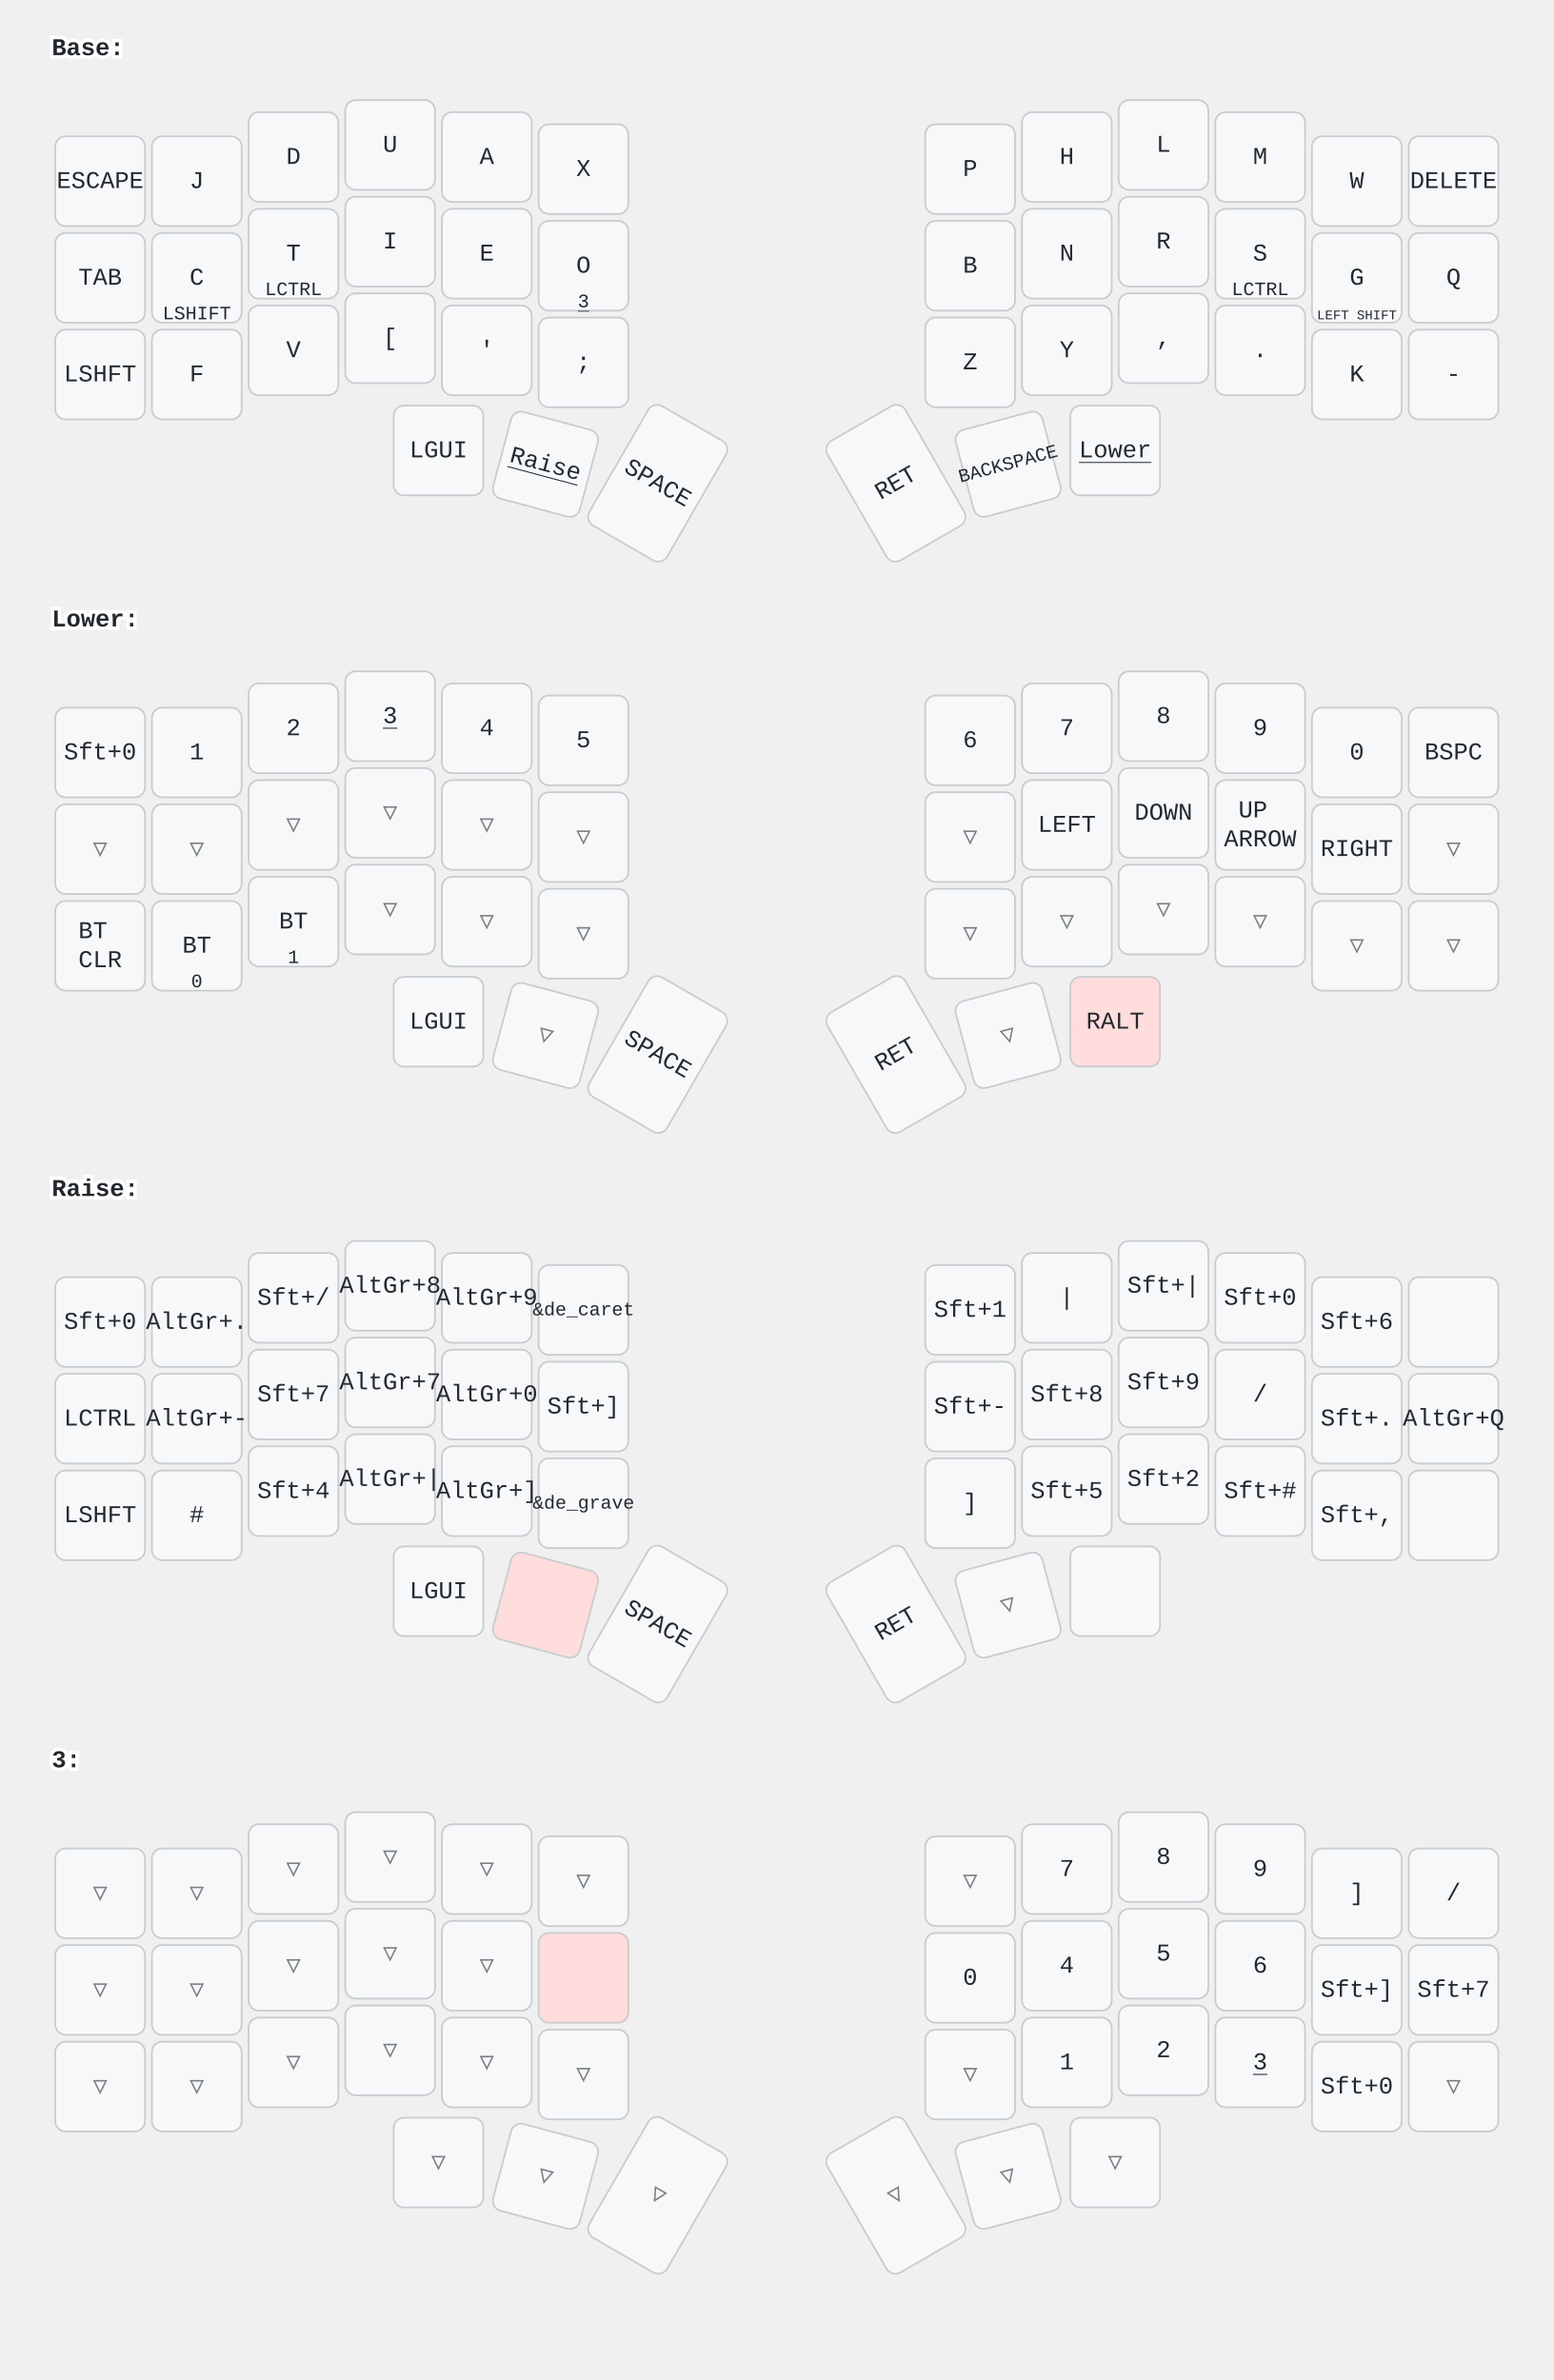
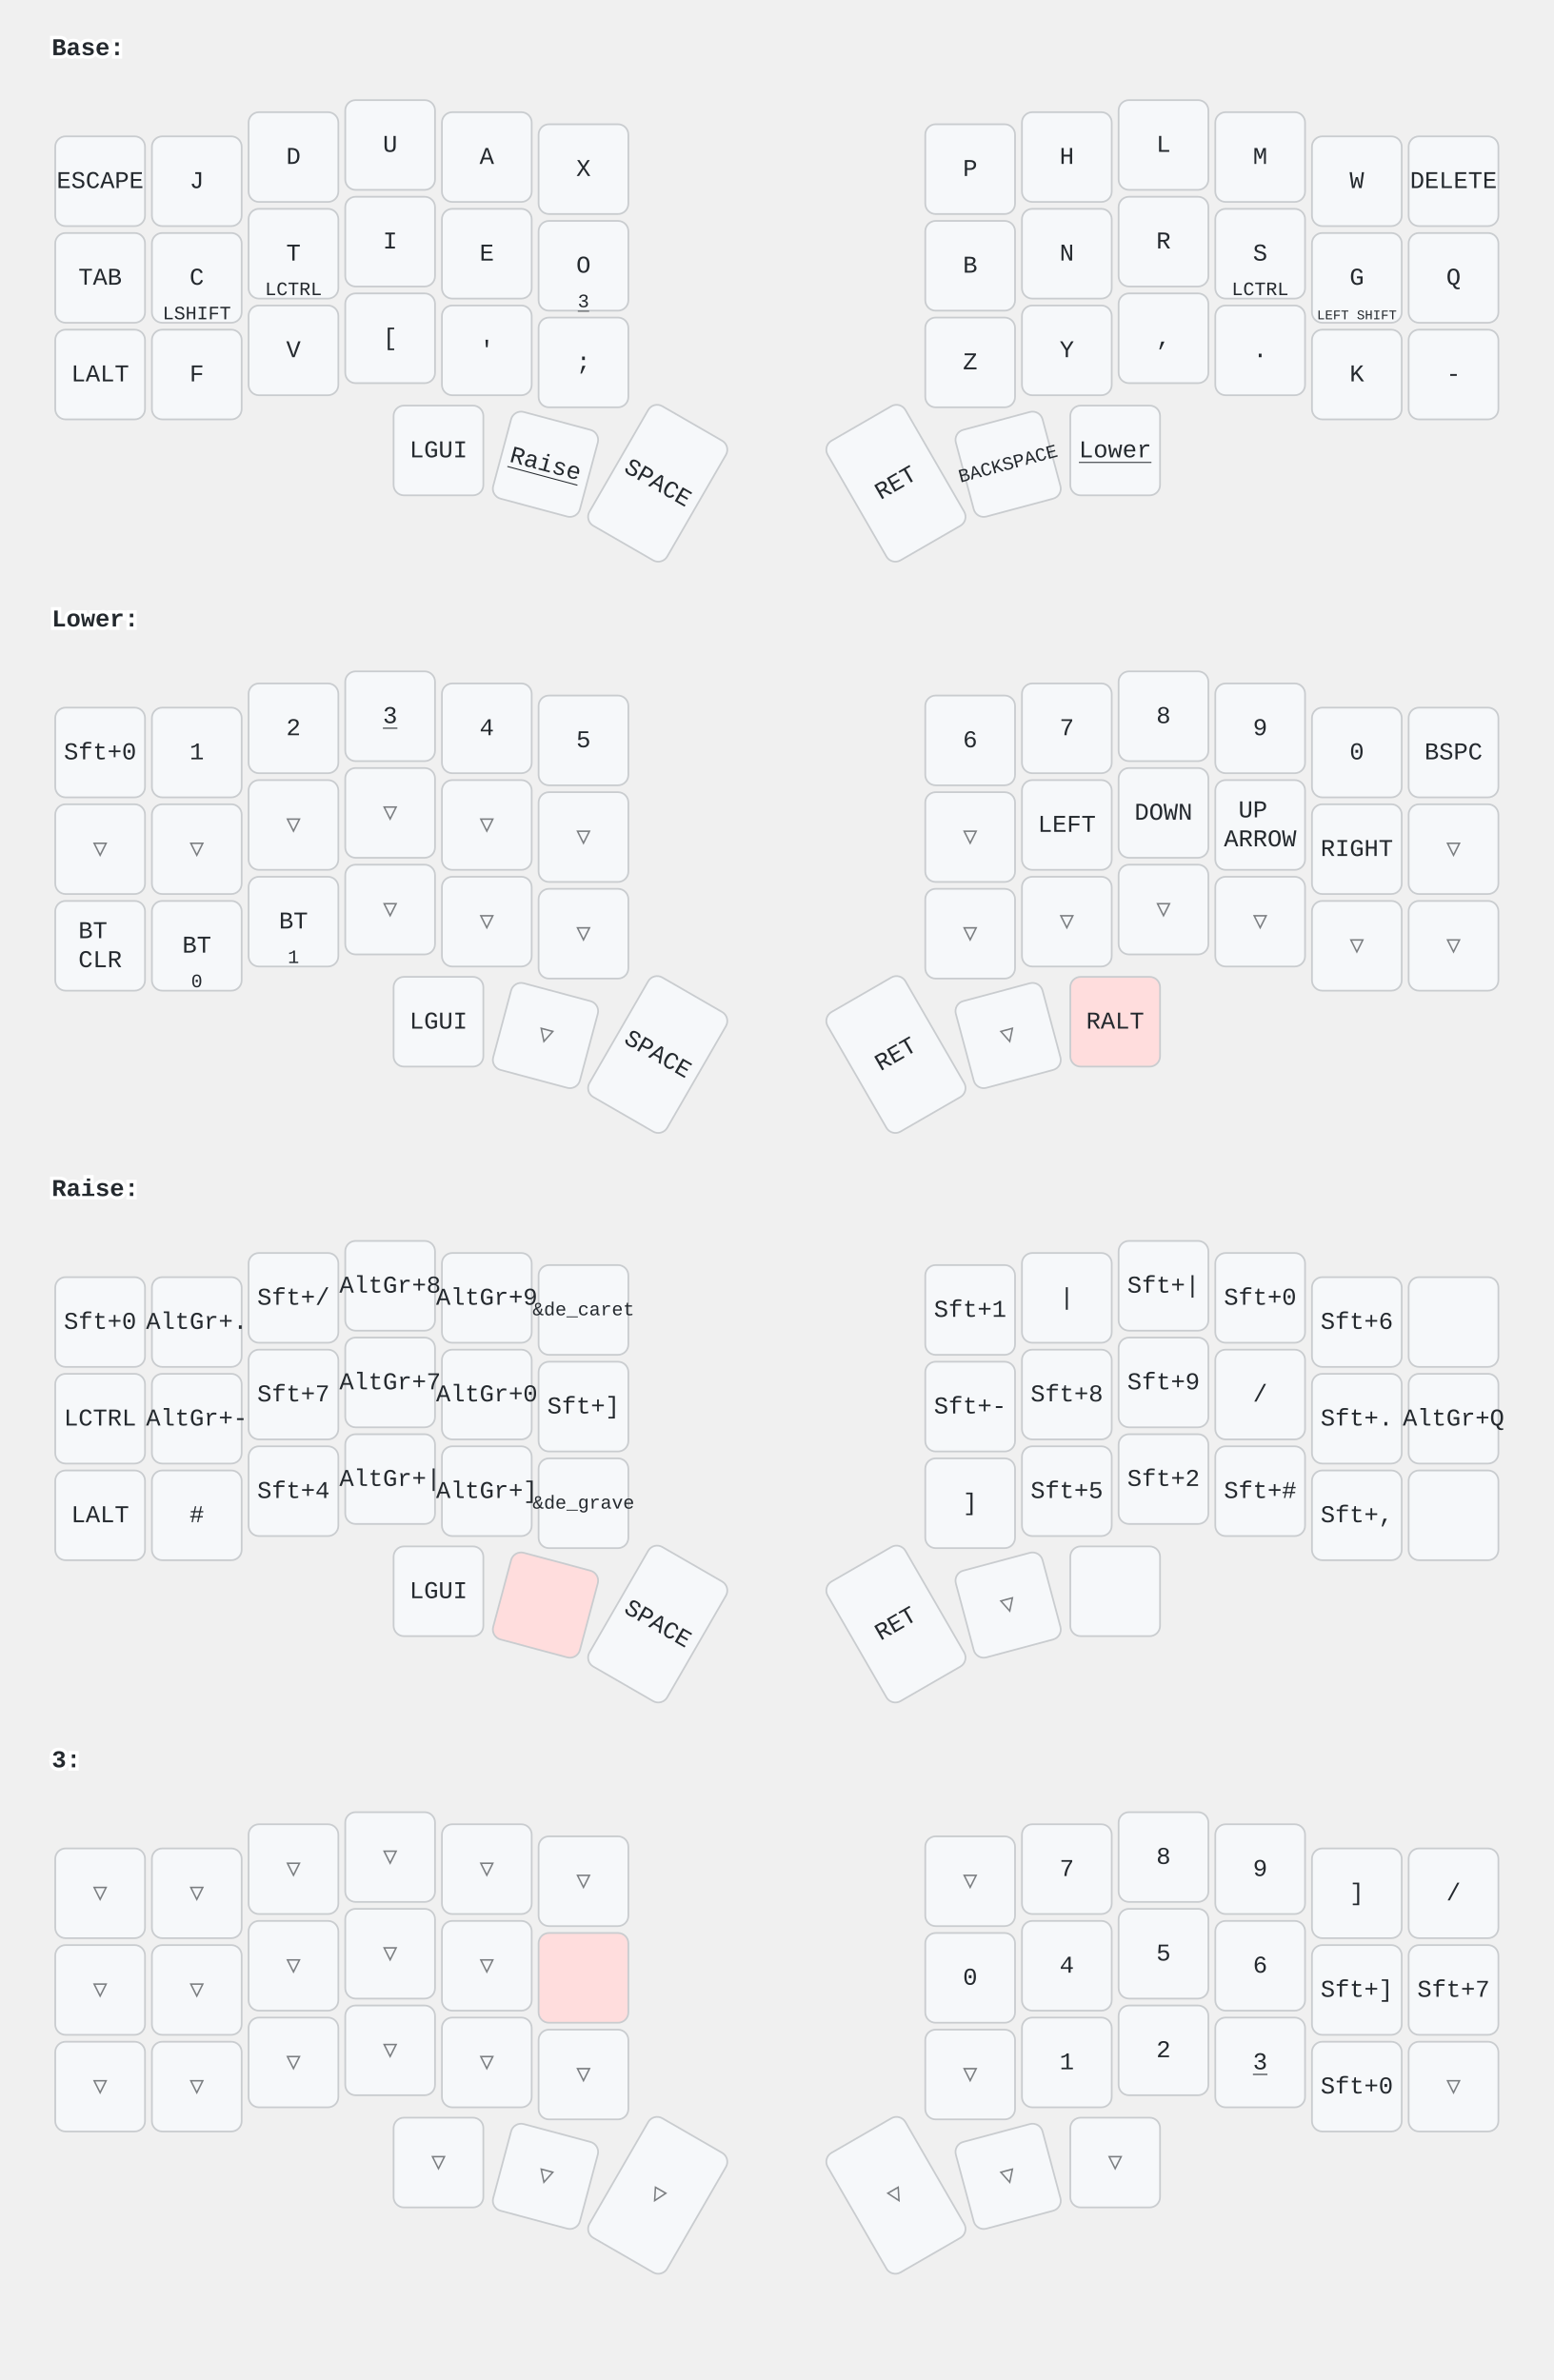
<svg xmlns="http://www.w3.org/2000/svg" width="900" height="1379" viewBox="0 0 900 1379" class="keymap">
  <style>/* inherit to force styles through use tags */
svg path {
    fill: inherit;
}

/* font and background color specifications */
svg.keymap {
    font-family: SFMono-Regular,Consolas,Liberation Mono,Menlo,monospace;
    font-size: 14px;
    font-kerning: normal;
    text-rendering: optimizeLegibility;
    fill: #24292e;
}

/* default key styling */
rect.key {
    fill: #f6f8fa;
}

rect.key, rect.combo {
    stroke: #c9cccf;
    stroke-width: 1;
}

/* default key side styling, only used is draw_key_sides is set */
rect.side {
    filter: brightness(90%);
}

/* color accent for combo boxes */
rect.combo, rect.combo-separate {
    fill: #cdf;
}

/* color accent for held keys */
rect.held, rect.combo.held {
    fill: #fdd;
}

/* color accent for ghost (optional) keys */
rect.ghost, rect.combo.ghost {
    stroke-dasharray: 4, 4;
    stroke-width: 2;
}

text {
    text-anchor: middle;
    dominant-baseline: middle;
}

/* styling for layer labels */
text.label {
    font-weight: bold;
    text-anchor: start;
    stroke: white;
    stroke-width: 4;
    paint-order: stroke;
}

/* styling for optional footer */
text.footer {
    text-anchor: end;
    dominant-baseline: auto;
    stroke: white;
    stroke-width: 4;
    paint-order: stroke;
}

/* styling for combo tap, and key non-tap label text */
text.combo, text.hold, text.shifted, text.left, text.right, text.tl, text.tr, text.bl, text.br {
    font-size: 11px;
}

text.hold, text.bl, text.br {
    text-anchor: middle;
    dominant-baseline: auto;
}

text.shifted, text.tl, text.tr {
    text-anchor: middle;
    dominant-baseline: hanging;
}

text.left, text.tl, text.bl {
    text-anchor: start;
}

text.right, text.tr, text.br {
    text-anchor: end;
}

text.layer-activator {
    text-decoration: underline;
}

/* styling for hold/shifted label text in combo box */
text.combo.hold, text.combo.shifted, text.combo.left, text.combo.right {
    font-size: 8px;
}

/* lighter symbol for transparent keys */
text.trans {
    fill: #7b7e81;
}

/* styling for combo dendrons */
path.combo {
    stroke-width: 1;
    stroke: gray;
    fill: none;
}

/* Start Tabler Icons Cleanup */
/* cannot use height/width with glyphs */
.icon-tabler &gt; path {
    fill: inherit;
    stroke: inherit;
    stroke-width: 2;
}
/* hide tabler's default box */
.icon-tabler &gt; path[stroke="none"][fill="none"] {
    visibility: hidden;
}
/* End Tabler Icons Cleanup */
</style>
  <g transform="translate(30, 0)" class="layer-Base">
    <text x="0" y="28" class="label" id="Base">Base:</text>
    <g transform="translate(0, 56)">
      <g transform="translate(28, 49)" class="key keypos-0">
        <rect rx="6" ry="6" x="-26" y="-26" width="52" height="52" class="key" />
        <text x="0" y="0" class="key tap">ESCAPE</text>
      </g>
      <g transform="translate(84, 49)" class="key keypos-1">
        <rect rx="6" ry="6" x="-26" y="-26" width="52" height="52" class="key" />
        <text x="0" y="0" class="key tap">J</text>
      </g>
      <g transform="translate(140, 35)" class="key keypos-2">
        <rect rx="6" ry="6" x="-26" y="-26" width="52" height="52" class="key" />
        <text x="0" y="0" class="key tap">D</text>
      </g>
      <g transform="translate(196, 28)" class="key keypos-3">
        <rect rx="6" ry="6" x="-26" y="-26" width="52" height="52" class="key" />
        <text x="0" y="0" class="key tap">U</text>
      </g>
      <g transform="translate(252, 35)" class="key keypos-4">
        <rect rx="6" ry="6" x="-26" y="-26" width="52" height="52" class="key" />
        <text x="0" y="0" class="key tap">A</text>
      </g>
      <g transform="translate(308, 42)" class="key keypos-5">
        <rect rx="6" ry="6" x="-26" y="-26" width="52" height="52" class="key" />
        <text x="0" y="0" class="key tap">X</text>
      </g>
      <g transform="translate(532, 42)" class="key keypos-6">
        <rect rx="6" ry="6" x="-26" y="-26" width="52" height="52" class="key" />
        <text x="0" y="0" class="key tap">P</text>
      </g>
      <g transform="translate(588, 35)" class="key keypos-7">
        <rect rx="6" ry="6" x="-26" y="-26" width="52" height="52" class="key" />
        <text x="0" y="0" class="key tap">H</text>
      </g>
      <g transform="translate(644, 28)" class="key keypos-8">
        <rect rx="6" ry="6" x="-26" y="-26" width="52" height="52" class="key" />
        <text x="0" y="0" class="key tap">L</text>
      </g>
      <g transform="translate(700, 35)" class="key keypos-9">
        <rect rx="6" ry="6" x="-26" y="-26" width="52" height="52" class="key" />
        <text x="0" y="0" class="key tap">M</text>
      </g>
      <g transform="translate(756, 49)" class="key keypos-10">
        <rect rx="6" ry="6" x="-26" y="-26" width="52" height="52" class="key" />
        <text x="0" y="0" class="key tap">W</text>
      </g>
      <g transform="translate(812, 49)" class="key keypos-11">
        <rect rx="6" ry="6" x="-26" y="-26" width="52" height="52" class="key" />
        <text x="0" y="0" class="key tap">DELETE</text>
      </g>
      <g transform="translate(28, 105)" class="key keypos-12">
        <rect rx="6" ry="6" x="-26" y="-26" width="52" height="52" class="key" />
        <text x="0" y="0" class="key tap">TAB</text>
      </g>
      <g transform="translate(84, 105)" class="key keypos-13">
        <rect rx="6" ry="6" x="-26" y="-26" width="52" height="52" class="key" />
        <text x="0" y="0" class="key tap">C</text>
        <text x="0" y="24" class="key hold">LSHIFT</text>
      </g>
      <g transform="translate(140, 91)" class="key keypos-14">
        <rect rx="6" ry="6" x="-26" y="-26" width="52" height="52" class="key" />
        <text x="0" y="0" class="key tap">T</text>
        <text x="0" y="24" class="key hold">LCTRL</text>
      </g>
      <g transform="translate(196, 84)" class="key keypos-15">
        <rect rx="6" ry="6" x="-26" y="-26" width="52" height="52" class="key" />
        <text x="0" y="0" class="key tap">I</text>
      </g>
      <g transform="translate(252, 91)" class="key keypos-16">
        <rect rx="6" ry="6" x="-26" y="-26" width="52" height="52" class="key" />
        <text x="0" y="0" class="key tap">E</text>
      </g>
      <g transform="translate(308, 98)" class="key keypos-17">
        <rect rx="6" ry="6" x="-26" y="-26" width="52" height="52" class="key" />
        <text x="0" y="0" class="key tap">O</text>
        <a href="#x_x">
          <text x="0" y="24" class="key hold layer-activator">3</text>
        </a>
      </g>
      <g transform="translate(532, 98)" class="key keypos-18">
        <rect rx="6" ry="6" x="-26" y="-26" width="52" height="52" class="key" />
        <text x="0" y="0" class="key tap">B</text>
      </g>
      <g transform="translate(588, 91)" class="key keypos-19">
        <rect rx="6" ry="6" x="-26" y="-26" width="52" height="52" class="key" />
        <text x="0" y="0" class="key tap">N</text>
      </g>
      <g transform="translate(644, 84)" class="key keypos-20">
        <rect rx="6" ry="6" x="-26" y="-26" width="52" height="52" class="key" />
        <text x="0" y="0" class="key tap">R</text>
      </g>
      <g transform="translate(700, 91)" class="key keypos-21">
        <rect rx="6" ry="6" x="-26" y="-26" width="52" height="52" class="key" />
        <text x="0" y="0" class="key tap">S</text>
        <text x="0" y="24" class="key hold">LCTRL</text>
      </g>
      <g transform="translate(756, 105)" class="key keypos-22">
        <rect rx="6" ry="6" x="-26" y="-26" width="52" height="52" class="key" />
        <text x="0" y="0" class="key tap">G</text>
        <text x="0" y="24" class="key hold">
          <tspan style="font-size: 70%">LEFT SHIFT</tspan>
        </text>
      </g>
      <g transform="translate(812, 105)" class="key keypos-23">
        <rect rx="6" ry="6" x="-26" y="-26" width="52" height="52" class="key" />
        <text x="0" y="0" class="key tap">Q</text>
      </g>
      <g transform="translate(28, 161)" class="key keypos-24">
        <rect rx="6" ry="6" x="-26" y="-26" width="52" height="52" class="key" />
-         <text x="0" y="0" class="key tap">LSHFT</text>
+         <text x="0" y="0" class="key tap">LALT</text>
      </g>
      <g transform="translate(84, 161)" class="key keypos-25">
        <rect rx="6" ry="6" x="-26" y="-26" width="52" height="52" class="key" />
        <text x="0" y="0" class="key tap">F</text>
      </g>
      <g transform="translate(140, 147)" class="key keypos-26">
        <rect rx="6" ry="6" x="-26" y="-26" width="52" height="52" class="key" />
        <text x="0" y="0" class="key tap">V</text>
      </g>
      <g transform="translate(196, 140)" class="key keypos-27">
        <rect rx="6" ry="6" x="-26" y="-26" width="52" height="52" class="key" />
        <text x="0" y="0" class="key tap">[</text>
      </g>
      <g transform="translate(252, 147)" class="key keypos-28">
        <rect rx="6" ry="6" x="-26" y="-26" width="52" height="52" class="key" />
        <text x="0" y="0" class="key tap">'</text>
      </g>
      <g transform="translate(308, 154)" class="key keypos-29">
        <rect rx="6" ry="6" x="-26" y="-26" width="52" height="52" class="key" />
        <text x="0" y="0" class="key tap">;</text>
      </g>
      <g transform="translate(532, 154)" class="key keypos-30">
        <rect rx="6" ry="6" x="-26" y="-26" width="52" height="52" class="key" />
        <text x="0" y="0" class="key tap">Z</text>
      </g>
      <g transform="translate(588, 147)" class="key keypos-31">
        <rect rx="6" ry="6" x="-26" y="-26" width="52" height="52" class="key" />
        <text x="0" y="0" class="key tap">Y</text>
      </g>
      <g transform="translate(644, 140)" class="key keypos-32">
        <rect rx="6" ry="6" x="-26" y="-26" width="52" height="52" class="key" />
        <text x="0" y="0" class="key tap">,</text>
      </g>
      <g transform="translate(700, 147)" class="key keypos-33">
        <rect rx="6" ry="6" x="-26" y="-26" width="52" height="52" class="key" />
        <text x="0" y="0" class="key tap">.</text>
      </g>
      <g transform="translate(756, 161)" class="key keypos-34">
        <rect rx="6" ry="6" x="-26" y="-26" width="52" height="52" class="key" />
        <text x="0" y="0" class="key tap">K</text>
      </g>
      <g transform="translate(812, 161)" class="key keypos-35">
        <rect rx="6" ry="6" x="-26" y="-26" width="52" height="52" class="key" />
        <text x="0" y="0" class="key tap">-</text>
      </g>
      <g transform="translate(224, 205)" class="key keypos-36">
        <rect rx="6" ry="6" x="-26" y="-26" width="52" height="52" class="key" />
        <text x="0" y="0" class="key tap">LGUI</text>
      </g>
      <g transform="translate(286, 213) rotate(15.0)" class="key keypos-37">
        <rect rx="6" ry="6" x="-26" y="-26" width="52" height="52" class="key" />
        <a href="#Raise">
          <text x="0" y="0" class="key tap layer-activator">Raise</text>
        </a>
      </g>
      <g transform="translate(351, 224) rotate(30.0)" class="key keypos-38">
        <rect rx="6" ry="6" x="-26" y="-40" width="52" height="80" class="key" />
        <text x="0" y="0" class="key tap">SPACE</text>
      </g>
      <g transform="translate(489, 224) rotate(-30.0)" class="key keypos-39">
        <rect rx="6" ry="6" x="-26" y="-40" width="52" height="80" class="key" />
        <text x="0" y="0" class="key tap">RET</text>
      </g>
      <g transform="translate(554, 213) rotate(-15.0)" class="key keypos-40">
        <rect rx="6" ry="6" x="-26" y="-26" width="52" height="52" class="key" />
        <text x="0" y="0" class="key tap">
          <tspan style="font-size: 78%">BACKSPACE</tspan>
        </text>
      </g>
      <g transform="translate(616, 205)" class="key keypos-41">
        <rect rx="6" ry="6" x="-26" y="-26" width="52" height="52" class="key" />
        <a href="#Lower">
          <text x="0" y="0" class="key tap layer-activator">Lower</text>
        </a>
      </g>
    </g>
  </g>
  <g transform="translate(30, 331)" class="layer-Lower">
    <text x="0" y="28" class="label" id="Lower">Lower:</text>
    <g transform="translate(0, 56)">
      <g transform="translate(28, 49)" class="key keypos-0">
        <rect rx="6" ry="6" x="-26" y="-26" width="52" height="52" class="key" />
        <text x="0" y="0" class="key tap">Sft+0</text>
      </g>
      <g transform="translate(84, 49)" class="key keypos-1">
        <rect rx="6" ry="6" x="-26" y="-26" width="52" height="52" class="key" />
        <text x="0" y="0" class="key tap">1</text>
      </g>
      <g transform="translate(140, 35)" class="key keypos-2">
        <rect rx="6" ry="6" x="-26" y="-26" width="52" height="52" class="key" />
        <text x="0" y="0" class="key tap">2</text>
      </g>
      <g transform="translate(196, 28)" class="key keypos-3">
        <rect rx="6" ry="6" x="-26" y="-26" width="52" height="52" class="key" />
        <a href="#x_x">
          <text x="0" y="0" class="key tap layer-activator">3</text>
        </a>
      </g>
      <g transform="translate(252, 35)" class="key keypos-4">
        <rect rx="6" ry="6" x="-26" y="-26" width="52" height="52" class="key" />
        <text x="0" y="0" class="key tap">4</text>
      </g>
      <g transform="translate(308, 42)" class="key keypos-5">
        <rect rx="6" ry="6" x="-26" y="-26" width="52" height="52" class="key" />
        <text x="0" y="0" class="key tap">5</text>
      </g>
      <g transform="translate(532, 42)" class="key keypos-6">
        <rect rx="6" ry="6" x="-26" y="-26" width="52" height="52" class="key" />
        <text x="0" y="0" class="key tap">6</text>
      </g>
      <g transform="translate(588, 35)" class="key keypos-7">
        <rect rx="6" ry="6" x="-26" y="-26" width="52" height="52" class="key" />
        <text x="0" y="0" class="key tap">7</text>
      </g>
      <g transform="translate(644, 28)" class="key keypos-8">
        <rect rx="6" ry="6" x="-26" y="-26" width="52" height="52" class="key" />
        <text x="0" y="0" class="key tap">8</text>
      </g>
      <g transform="translate(700, 35)" class="key keypos-9">
        <rect rx="6" ry="6" x="-26" y="-26" width="52" height="52" class="key" />
        <text x="0" y="0" class="key tap">9</text>
      </g>
      <g transform="translate(756, 49)" class="key keypos-10">
        <rect rx="6" ry="6" x="-26" y="-26" width="52" height="52" class="key" />
        <text x="0" y="0" class="key tap">0</text>
      </g>
      <g transform="translate(812, 49)" class="key keypos-11">
        <rect rx="6" ry="6" x="-26" y="-26" width="52" height="52" class="key" />
        <text x="0" y="0" class="key tap">BSPC</text>
      </g>
      <g transform="translate(28, 105)" class="key trans keypos-12">
        <rect rx="6" ry="6" x="-26" y="-26" width="52" height="52" class="key trans" />
        <text x="0" y="0" class="key trans tap">▽</text>
      </g>
      <g transform="translate(84, 105)" class="key trans keypos-13">
        <rect rx="6" ry="6" x="-26" y="-26" width="52" height="52" class="key trans" />
        <text x="0" y="0" class="key trans tap">▽</text>
      </g>
      <g transform="translate(140, 91)" class="key trans keypos-14">
        <rect rx="6" ry="6" x="-26" y="-26" width="52" height="52" class="key trans" />
        <text x="0" y="0" class="key trans tap">▽</text>
      </g>
      <g transform="translate(196, 84)" class="key trans keypos-15">
        <rect rx="6" ry="6" x="-26" y="-26" width="52" height="52" class="key trans" />
        <text x="0" y="0" class="key trans tap">▽</text>
      </g>
      <g transform="translate(252, 91)" class="key trans keypos-16">
        <rect rx="6" ry="6" x="-26" y="-26" width="52" height="52" class="key trans" />
        <text x="0" y="0" class="key trans tap">▽</text>
      </g>
      <g transform="translate(308, 98)" class="key trans keypos-17">
        <rect rx="6" ry="6" x="-26" y="-26" width="52" height="52" class="key trans" />
        <text x="0" y="0" class="key trans tap">▽</text>
      </g>
      <g transform="translate(532, 98)" class="key trans keypos-18">
        <rect rx="6" ry="6" x="-26" y="-26" width="52" height="52" class="key trans" />
        <text x="0" y="0" class="key trans tap">▽</text>
      </g>
      <g transform="translate(588, 91)" class="key keypos-19">
        <rect rx="6" ry="6" x="-26" y="-26" width="52" height="52" class="key" />
        <text x="0" y="0" class="key tap">LEFT</text>
      </g>
      <g transform="translate(644, 84)" class="key keypos-20">
        <rect rx="6" ry="6" x="-26" y="-26" width="52" height="52" class="key" />
        <text x="0" y="0" class="key tap">DOWN</text>
      </g>
      <g transform="translate(700, 91)" class="key keypos-21">
        <rect rx="6" ry="6" x="-26" y="-26" width="52" height="52" class="key" />
        <text x="0" y="0" class="key tap">
          <tspan x="0" dy="-0.6em">UP</tspan>
          <tspan x="0" dy="1.2em">ARROW</tspan>
        </text>
      </g>
      <g transform="translate(756, 105)" class="key keypos-22">
        <rect rx="6" ry="6" x="-26" y="-26" width="52" height="52" class="key" />
        <text x="0" y="0" class="key tap">RIGHT</text>
      </g>
      <g transform="translate(812, 105)" class="key trans keypos-23">
        <rect rx="6" ry="6" x="-26" y="-26" width="52" height="52" class="key trans" />
        <text x="0" y="0" class="key trans tap">▽</text>
      </g>
      <g transform="translate(28, 161)" class="key keypos-24">
        <rect rx="6" ry="6" x="-26" y="-26" width="52" height="52" class="key" />
        <text x="0" y="0" class="key tap">
          <tspan x="0" dy="-0.6em">BT</tspan>
          <tspan x="0" dy="1.2em">CLR</tspan>
        </text>
      </g>
      <g transform="translate(84, 161)" class="key keypos-25">
        <rect rx="6" ry="6" x="-26" y="-26" width="52" height="52" class="key" />
        <text x="0" y="0" class="key tap">BT</text>
        <text x="0" y="24" class="key hold">0</text>
      </g>
      <g transform="translate(140, 147)" class="key keypos-26">
        <rect rx="6" ry="6" x="-26" y="-26" width="52" height="52" class="key" />
        <text x="0" y="0" class="key tap">BT</text>
        <text x="0" y="24" class="key hold">1</text>
      </g>
      <g transform="translate(196, 140)" class="key trans keypos-27">
        <rect rx="6" ry="6" x="-26" y="-26" width="52" height="52" class="key trans" />
        <text x="0" y="0" class="key trans tap">▽</text>
      </g>
      <g transform="translate(252, 147)" class="key trans keypos-28">
        <rect rx="6" ry="6" x="-26" y="-26" width="52" height="52" class="key trans" />
        <text x="0" y="0" class="key trans tap">▽</text>
      </g>
      <g transform="translate(308, 154)" class="key trans keypos-29">
        <rect rx="6" ry="6" x="-26" y="-26" width="52" height="52" class="key trans" />
        <text x="0" y="0" class="key trans tap">▽</text>
      </g>
      <g transform="translate(532, 154)" class="key trans keypos-30">
        <rect rx="6" ry="6" x="-26" y="-26" width="52" height="52" class="key trans" />
        <text x="0" y="0" class="key trans tap">▽</text>
      </g>
      <g transform="translate(588, 147)" class="key trans keypos-31">
        <rect rx="6" ry="6" x="-26" y="-26" width="52" height="52" class="key trans" />
        <text x="0" y="0" class="key trans tap">▽</text>
      </g>
      <g transform="translate(644, 140)" class="key trans keypos-32">
        <rect rx="6" ry="6" x="-26" y="-26" width="52" height="52" class="key trans" />
        <text x="0" y="0" class="key trans tap">▽</text>
      </g>
      <g transform="translate(700, 147)" class="key trans keypos-33">
        <rect rx="6" ry="6" x="-26" y="-26" width="52" height="52" class="key trans" />
        <text x="0" y="0" class="key trans tap">▽</text>
      </g>
      <g transform="translate(756, 161)" class="key trans keypos-34">
        <rect rx="6" ry="6" x="-26" y="-26" width="52" height="52" class="key trans" />
        <text x="0" y="0" class="key trans tap">▽</text>
      </g>
      <g transform="translate(812, 161)" class="key trans keypos-35">
        <rect rx="6" ry="6" x="-26" y="-26" width="52" height="52" class="key trans" />
        <text x="0" y="0" class="key trans tap">▽</text>
      </g>
      <g transform="translate(224, 205)" class="key keypos-36">
        <rect rx="6" ry="6" x="-26" y="-26" width="52" height="52" class="key" />
        <text x="0" y="0" class="key tap">LGUI</text>
      </g>
      <g transform="translate(286, 213) rotate(15.0)" class="key trans keypos-37">
        <rect rx="6" ry="6" x="-26" y="-26" width="52" height="52" class="key trans" />
        <text x="0" y="0" class="key trans tap">▽</text>
      </g>
      <g transform="translate(351, 224) rotate(30.0)" class="key keypos-38">
        <rect rx="6" ry="6" x="-26" y="-40" width="52" height="80" class="key" />
        <text x="0" y="0" class="key tap">SPACE</text>
      </g>
      <g transform="translate(489, 224) rotate(-30.0)" class="key keypos-39">
        <rect rx="6" ry="6" x="-26" y="-40" width="52" height="80" class="key" />
        <text x="0" y="0" class="key tap">RET</text>
      </g>
      <g transform="translate(554, 213) rotate(-15.0)" class="key trans keypos-40">
        <rect rx="6" ry="6" x="-26" y="-26" width="52" height="52" class="key trans" />
        <text x="0" y="0" class="key trans tap">▽</text>
      </g>
      <g transform="translate(616, 205)" class="key held keypos-41">
        <rect rx="6" ry="6" x="-26" y="-26" width="52" height="52" class="key held" />
        <text x="0" y="0" class="key held tap">RALT</text>
      </g>
    </g>
  </g>
  <g transform="translate(30, 661)" class="layer-Raise">
    <text x="0" y="28" class="label" id="Raise">Raise:</text>
    <g transform="translate(0, 56)">
      <g transform="translate(28, 49)" class="key keypos-0">
        <rect rx="6" ry="6" x="-26" y="-26" width="52" height="52" class="key" />
        <text x="0" y="0" class="key tap">Sft+0</text>
      </g>
      <g transform="translate(84, 49)" class="key keypos-1">
        <rect rx="6" ry="6" x="-26" y="-26" width="52" height="52" class="key" />
        <text x="0" y="0" class="key tap">AltGr+.</text>
      </g>
      <g transform="translate(140, 35)" class="key keypos-2">
        <rect rx="6" ry="6" x="-26" y="-26" width="52" height="52" class="key" />
        <text x="0" y="0" class="key tap">Sft+/</text>
      </g>
      <g transform="translate(196, 28)" class="key keypos-3">
        <rect rx="6" ry="6" x="-26" y="-26" width="52" height="52" class="key" />
        <text x="0" y="0" class="key tap">AltGr+8</text>
      </g>
      <g transform="translate(252, 35)" class="key keypos-4">
        <rect rx="6" ry="6" x="-26" y="-26" width="52" height="52" class="key" />
        <text x="0" y="0" class="key tap">AltGr+9</text>
      </g>
      <g transform="translate(308, 42)" class="key keypos-5">
        <rect rx="6" ry="6" x="-26" y="-26" width="52" height="52" class="key" />
        <text x="0" y="0" class="key tap">
          <tspan style="font-size: 78%">&amp;de_caret</tspan>
        </text>
      </g>
      <g transform="translate(532, 42)" class="key keypos-6">
        <rect rx="6" ry="6" x="-26" y="-26" width="52" height="52" class="key" />
        <text x="0" y="0" class="key tap">Sft+1</text>
      </g>
      <g transform="translate(588, 35)" class="key keypos-7">
        <rect rx="6" ry="6" x="-26" y="-26" width="52" height="52" class="key" />
        <text x="0" y="0" class="key tap">|</text>
      </g>
      <g transform="translate(644, 28)" class="key keypos-8">
        <rect rx="6" ry="6" x="-26" y="-26" width="52" height="52" class="key" />
        <text x="0" y="0" class="key tap">Sft+|</text>
      </g>
      <g transform="translate(700, 35)" class="key keypos-9">
        <rect rx="6" ry="6" x="-26" y="-26" width="52" height="52" class="key" />
        <text x="0" y="0" class="key tap">Sft+0</text>
      </g>
      <g transform="translate(756, 49)" class="key keypos-10">
        <rect rx="6" ry="6" x="-26" y="-26" width="52" height="52" class="key" />
        <text x="0" y="0" class="key tap">Sft+6</text>
      </g>
      <g transform="translate(812, 49)" class="key keypos-11">
        <rect rx="6" ry="6" x="-26" y="-26" width="52" height="52" class="key" />
      </g>
      <g transform="translate(28, 105)" class="key keypos-12">
        <rect rx="6" ry="6" x="-26" y="-26" width="52" height="52" class="key" />
        <text x="0" y="0" class="key tap">LCTRL</text>
      </g>
      <g transform="translate(84, 105)" class="key keypos-13">
        <rect rx="6" ry="6" x="-26" y="-26" width="52" height="52" class="key" />
        <text x="0" y="0" class="key tap">AltGr+-</text>
      </g>
      <g transform="translate(140, 91)" class="key keypos-14">
        <rect rx="6" ry="6" x="-26" y="-26" width="52" height="52" class="key" />
        <text x="0" y="0" class="key tap">Sft+7</text>
      </g>
      <g transform="translate(196, 84)" class="key keypos-15">
        <rect rx="6" ry="6" x="-26" y="-26" width="52" height="52" class="key" />
        <text x="0" y="0" class="key tap">AltGr+7</text>
      </g>
      <g transform="translate(252, 91)" class="key keypos-16">
        <rect rx="6" ry="6" x="-26" y="-26" width="52" height="52" class="key" />
        <text x="0" y="0" class="key tap">AltGr+0</text>
      </g>
      <g transform="translate(308, 98)" class="key keypos-17">
        <rect rx="6" ry="6" x="-26" y="-26" width="52" height="52" class="key" />
        <text x="0" y="0" class="key tap">Sft+]</text>
      </g>
      <g transform="translate(532, 98)" class="key keypos-18">
        <rect rx="6" ry="6" x="-26" y="-26" width="52" height="52" class="key" />
        <text x="0" y="0" class="key tap">Sft+-</text>
      </g>
      <g transform="translate(588, 91)" class="key keypos-19">
        <rect rx="6" ry="6" x="-26" y="-26" width="52" height="52" class="key" />
        <text x="0" y="0" class="key tap">Sft+8</text>
      </g>
      <g transform="translate(644, 84)" class="key keypos-20">
        <rect rx="6" ry="6" x="-26" y="-26" width="52" height="52" class="key" />
        <text x="0" y="0" class="key tap">Sft+9</text>
      </g>
      <g transform="translate(700, 91)" class="key keypos-21">
        <rect rx="6" ry="6" x="-26" y="-26" width="52" height="52" class="key" />
        <text x="0" y="0" class="key tap">/</text>
      </g>
      <g transform="translate(756, 105)" class="key keypos-22">
        <rect rx="6" ry="6" x="-26" y="-26" width="52" height="52" class="key" />
        <text x="0" y="0" class="key tap">Sft+.</text>
      </g>
      <g transform="translate(812, 105)" class="key keypos-23">
        <rect rx="6" ry="6" x="-26" y="-26" width="52" height="52" class="key" />
        <text x="0" y="0" class="key tap">AltGr+Q</text>
      </g>
      <g transform="translate(28, 161)" class="key keypos-24">
        <rect rx="6" ry="6" x="-26" y="-26" width="52" height="52" class="key" />
-         <text x="0" y="0" class="key tap">LSHFT</text>
+         <text x="0" y="0" class="key tap">LALT</text>
      </g>
      <g transform="translate(84, 161)" class="key keypos-25">
        <rect rx="6" ry="6" x="-26" y="-26" width="52" height="52" class="key" />
        <text x="0" y="0" class="key tap">#</text>
      </g>
      <g transform="translate(140, 147)" class="key keypos-26">
        <rect rx="6" ry="6" x="-26" y="-26" width="52" height="52" class="key" />
        <text x="0" y="0" class="key tap">Sft+4</text>
      </g>
      <g transform="translate(196, 140)" class="key keypos-27">
        <rect rx="6" ry="6" x="-26" y="-26" width="52" height="52" class="key" />
        <text x="0" y="0" class="key tap">AltGr+|</text>
      </g>
      <g transform="translate(252, 147)" class="key keypos-28">
        <rect rx="6" ry="6" x="-26" y="-26" width="52" height="52" class="key" />
        <text x="0" y="0" class="key tap">AltGr+]</text>
      </g>
      <g transform="translate(308, 154)" class="key keypos-29">
        <rect rx="6" ry="6" x="-26" y="-26" width="52" height="52" class="key" />
        <text x="0" y="0" class="key tap">
          <tspan style="font-size: 78%">&amp;de_grave</tspan>
        </text>
      </g>
      <g transform="translate(532, 154)" class="key keypos-30">
        <rect rx="6" ry="6" x="-26" y="-26" width="52" height="52" class="key" />
        <text x="0" y="0" class="key tap">]</text>
      </g>
      <g transform="translate(588, 147)" class="key keypos-31">
        <rect rx="6" ry="6" x="-26" y="-26" width="52" height="52" class="key" />
        <text x="0" y="0" class="key tap">Sft+5</text>
      </g>
      <g transform="translate(644, 140)" class="key keypos-32">
        <rect rx="6" ry="6" x="-26" y="-26" width="52" height="52" class="key" />
        <text x="0" y="0" class="key tap">Sft+2</text>
      </g>
      <g transform="translate(700, 147)" class="key keypos-33">
        <rect rx="6" ry="6" x="-26" y="-26" width="52" height="52" class="key" />
        <text x="0" y="0" class="key tap">Sft+#</text>
      </g>
      <g transform="translate(756, 161)" class="key keypos-34">
        <rect rx="6" ry="6" x="-26" y="-26" width="52" height="52" class="key" />
        <text x="0" y="0" class="key tap">Sft+,</text>
      </g>
      <g transform="translate(812, 161)" class="key keypos-35">
        <rect rx="6" ry="6" x="-26" y="-26" width="52" height="52" class="key" />
      </g>
      <g transform="translate(224, 205)" class="key keypos-36">
        <rect rx="6" ry="6" x="-26" y="-26" width="52" height="52" class="key" />
        <text x="0" y="0" class="key tap">LGUI</text>
      </g>
      <g transform="translate(286, 213) rotate(15.0)" class="key held keypos-37">
        <rect rx="6" ry="6" x="-26" y="-26" width="52" height="52" class="key held" />
      </g>
      <g transform="translate(351, 224) rotate(30.0)" class="key keypos-38">
        <rect rx="6" ry="6" x="-26" y="-40" width="52" height="80" class="key" />
        <text x="0" y="0" class="key tap">SPACE</text>
      </g>
      <g transform="translate(489, 224) rotate(-30.0)" class="key keypos-39">
        <rect rx="6" ry="6" x="-26" y="-40" width="52" height="80" class="key" />
        <text x="0" y="0" class="key tap">RET</text>
      </g>
      <g transform="translate(554, 213) rotate(-15.0)" class="key trans keypos-40">
        <rect rx="6" ry="6" x="-26" y="-26" width="52" height="52" class="key trans" />
        <text x="0" y="0" class="key trans tap">▽</text>
      </g>
      <g transform="translate(616, 205)" class="key keypos-41">
        <rect rx="6" ry="6" x="-26" y="-26" width="52" height="52" class="key" />
      </g>
    </g>
  </g>
  <g transform="translate(30, 992)" class="layer-3">
    <text x="0" y="28" class="label" id="x_x">3:</text>
    <g transform="translate(0, 56)">
      <g transform="translate(28, 49)" class="key trans keypos-0">
        <rect rx="6" ry="6" x="-26" y="-26" width="52" height="52" class="key trans" />
        <text x="0" y="0" class="key trans tap">▽</text>
      </g>
      <g transform="translate(84, 49)" class="key trans keypos-1">
        <rect rx="6" ry="6" x="-26" y="-26" width="52" height="52" class="key trans" />
        <text x="0" y="0" class="key trans tap">▽</text>
      </g>
      <g transform="translate(140, 35)" class="key trans keypos-2">
        <rect rx="6" ry="6" x="-26" y="-26" width="52" height="52" class="key trans" />
        <text x="0" y="0" class="key trans tap">▽</text>
      </g>
      <g transform="translate(196, 28)" class="key trans keypos-3">
        <rect rx="6" ry="6" x="-26" y="-26" width="52" height="52" class="key trans" />
        <text x="0" y="0" class="key trans tap">▽</text>
      </g>
      <g transform="translate(252, 35)" class="key trans keypos-4">
        <rect rx="6" ry="6" x="-26" y="-26" width="52" height="52" class="key trans" />
        <text x="0" y="0" class="key trans tap">▽</text>
      </g>
      <g transform="translate(308, 42)" class="key trans keypos-5">
        <rect rx="6" ry="6" x="-26" y="-26" width="52" height="52" class="key trans" />
        <text x="0" y="0" class="key trans tap">▽</text>
      </g>
      <g transform="translate(532, 42)" class="key trans keypos-6">
        <rect rx="6" ry="6" x="-26" y="-26" width="52" height="52" class="key trans" />
        <text x="0" y="0" class="key trans tap">▽</text>
      </g>
      <g transform="translate(588, 35)" class="key keypos-7">
        <rect rx="6" ry="6" x="-26" y="-26" width="52" height="52" class="key" />
        <text x="0" y="0" class="key tap">7</text>
      </g>
      <g transform="translate(644, 28)" class="key keypos-8">
        <rect rx="6" ry="6" x="-26" y="-26" width="52" height="52" class="key" />
        <text x="0" y="0" class="key tap">8</text>
      </g>
      <g transform="translate(700, 35)" class="key keypos-9">
        <rect rx="6" ry="6" x="-26" y="-26" width="52" height="52" class="key" />
        <text x="0" y="0" class="key tap">9</text>
      </g>
      <g transform="translate(756, 49)" class="key keypos-10">
        <rect rx="6" ry="6" x="-26" y="-26" width="52" height="52" class="key" />
        <text x="0" y="0" class="key tap">]</text>
      </g>
      <g transform="translate(812, 49)" class="key keypos-11">
        <rect rx="6" ry="6" x="-26" y="-26" width="52" height="52" class="key" />
        <text x="0" y="0" class="key tap">/</text>
      </g>
      <g transform="translate(28, 105)" class="key trans keypos-12">
        <rect rx="6" ry="6" x="-26" y="-26" width="52" height="52" class="key trans" />
        <text x="0" y="0" class="key trans tap">▽</text>
      </g>
      <g transform="translate(84, 105)" class="key trans keypos-13">
        <rect rx="6" ry="6" x="-26" y="-26" width="52" height="52" class="key trans" />
        <text x="0" y="0" class="key trans tap">▽</text>
      </g>
      <g transform="translate(140, 91)" class="key trans keypos-14">
        <rect rx="6" ry="6" x="-26" y="-26" width="52" height="52" class="key trans" />
        <text x="0" y="0" class="key trans tap">▽</text>
      </g>
      <g transform="translate(196, 84)" class="key trans keypos-15">
        <rect rx="6" ry="6" x="-26" y="-26" width="52" height="52" class="key trans" />
        <text x="0" y="0" class="key trans tap">▽</text>
      </g>
      <g transform="translate(252, 91)" class="key trans keypos-16">
        <rect rx="6" ry="6" x="-26" y="-26" width="52" height="52" class="key trans" />
        <text x="0" y="0" class="key trans tap">▽</text>
      </g>
      <g transform="translate(308, 98)" class="key held keypos-17">
        <rect rx="6" ry="6" x="-26" y="-26" width="52" height="52" class="key held" />
      </g>
      <g transform="translate(532, 98)" class="key keypos-18">
        <rect rx="6" ry="6" x="-26" y="-26" width="52" height="52" class="key" />
        <text x="0" y="0" class="key tap">0</text>
      </g>
      <g transform="translate(588, 91)" class="key keypos-19">
        <rect rx="6" ry="6" x="-26" y="-26" width="52" height="52" class="key" />
        <text x="0" y="0" class="key tap">4</text>
      </g>
      <g transform="translate(644, 84)" class="key keypos-20">
        <rect rx="6" ry="6" x="-26" y="-26" width="52" height="52" class="key" />
        <text x="0" y="0" class="key tap">5</text>
      </g>
      <g transform="translate(700, 91)" class="key keypos-21">
        <rect rx="6" ry="6" x="-26" y="-26" width="52" height="52" class="key" />
        <text x="0" y="0" class="key tap">6</text>
      </g>
      <g transform="translate(756, 105)" class="key keypos-22">
        <rect rx="6" ry="6" x="-26" y="-26" width="52" height="52" class="key" />
        <text x="0" y="0" class="key tap">Sft+]</text>
      </g>
      <g transform="translate(812, 105)" class="key keypos-23">
        <rect rx="6" ry="6" x="-26" y="-26" width="52" height="52" class="key" />
        <text x="0" y="0" class="key tap">Sft+7</text>
      </g>
      <g transform="translate(28, 161)" class="key trans keypos-24">
        <rect rx="6" ry="6" x="-26" y="-26" width="52" height="52" class="key trans" />
        <text x="0" y="0" class="key trans tap">▽</text>
      </g>
      <g transform="translate(84, 161)" class="key trans keypos-25">
        <rect rx="6" ry="6" x="-26" y="-26" width="52" height="52" class="key trans" />
        <text x="0" y="0" class="key trans tap">▽</text>
      </g>
      <g transform="translate(140, 147)" class="key trans keypos-26">
        <rect rx="6" ry="6" x="-26" y="-26" width="52" height="52" class="key trans" />
        <text x="0" y="0" class="key trans tap">▽</text>
      </g>
      <g transform="translate(196, 140)" class="key trans keypos-27">
        <rect rx="6" ry="6" x="-26" y="-26" width="52" height="52" class="key trans" />
        <text x="0" y="0" class="key trans tap">▽</text>
      </g>
      <g transform="translate(252, 147)" class="key trans keypos-28">
        <rect rx="6" ry="6" x="-26" y="-26" width="52" height="52" class="key trans" />
        <text x="0" y="0" class="key trans tap">▽</text>
      </g>
      <g transform="translate(308, 154)" class="key trans keypos-29">
        <rect rx="6" ry="6" x="-26" y="-26" width="52" height="52" class="key trans" />
        <text x="0" y="0" class="key trans tap">▽</text>
      </g>
      <g transform="translate(532, 154)" class="key trans keypos-30">
        <rect rx="6" ry="6" x="-26" y="-26" width="52" height="52" class="key trans" />
        <text x="0" y="0" class="key trans tap">▽</text>
      </g>
      <g transform="translate(588, 147)" class="key keypos-31">
        <rect rx="6" ry="6" x="-26" y="-26" width="52" height="52" class="key" />
        <text x="0" y="0" class="key tap">1</text>
      </g>
      <g transform="translate(644, 140)" class="key keypos-32">
        <rect rx="6" ry="6" x="-26" y="-26" width="52" height="52" class="key" />
        <text x="0" y="0" class="key tap">2</text>
      </g>
      <g transform="translate(700, 147)" class="key keypos-33">
        <rect rx="6" ry="6" x="-26" y="-26" width="52" height="52" class="key" />
        <a href="#x_x">
          <text x="0" y="0" class="key tap layer-activator">3</text>
        </a>
      </g>
      <g transform="translate(756, 161)" class="key keypos-34">
        <rect rx="6" ry="6" x="-26" y="-26" width="52" height="52" class="key" />
        <text x="0" y="0" class="key tap">Sft+0</text>
      </g>
      <g transform="translate(812, 161)" class="key trans keypos-35">
        <rect rx="6" ry="6" x="-26" y="-26" width="52" height="52" class="key trans" />
        <text x="0" y="0" class="key trans tap">▽</text>
      </g>
      <g transform="translate(224, 205)" class="key trans keypos-36">
        <rect rx="6" ry="6" x="-26" y="-26" width="52" height="52" class="key trans" />
        <text x="0" y="0" class="key trans tap">▽</text>
      </g>
      <g transform="translate(286, 213) rotate(15.0)" class="key trans keypos-37">
        <rect rx="6" ry="6" x="-26" y="-26" width="52" height="52" class="key trans" />
        <text x="0" y="0" class="key trans tap">▽</text>
      </g>
      <g transform="translate(351, 224) rotate(30.0)" class="key trans keypos-38">
        <rect rx="6" ry="6" x="-26" y="-40" width="52" height="80" class="key trans" />
        <text x="0" y="0" class="key trans tap">▽</text>
      </g>
      <g transform="translate(489, 224) rotate(-30.0)" class="key trans keypos-39">
        <rect rx="6" ry="6" x="-26" y="-40" width="52" height="80" class="key trans" />
        <text x="0" y="0" class="key trans tap">▽</text>
      </g>
      <g transform="translate(554, 213) rotate(-15.0)" class="key trans keypos-40">
        <rect rx="6" ry="6" x="-26" y="-26" width="52" height="52" class="key trans" />
        <text x="0" y="0" class="key trans tap">▽</text>
      </g>
      <g transform="translate(616, 205)" class="key trans keypos-41">
        <rect rx="6" ry="6" x="-26" y="-26" width="52" height="52" class="key trans" />
        <text x="0" y="0" class="key trans tap">▽</text>
      </g>
    </g>
  </g>
</svg>
